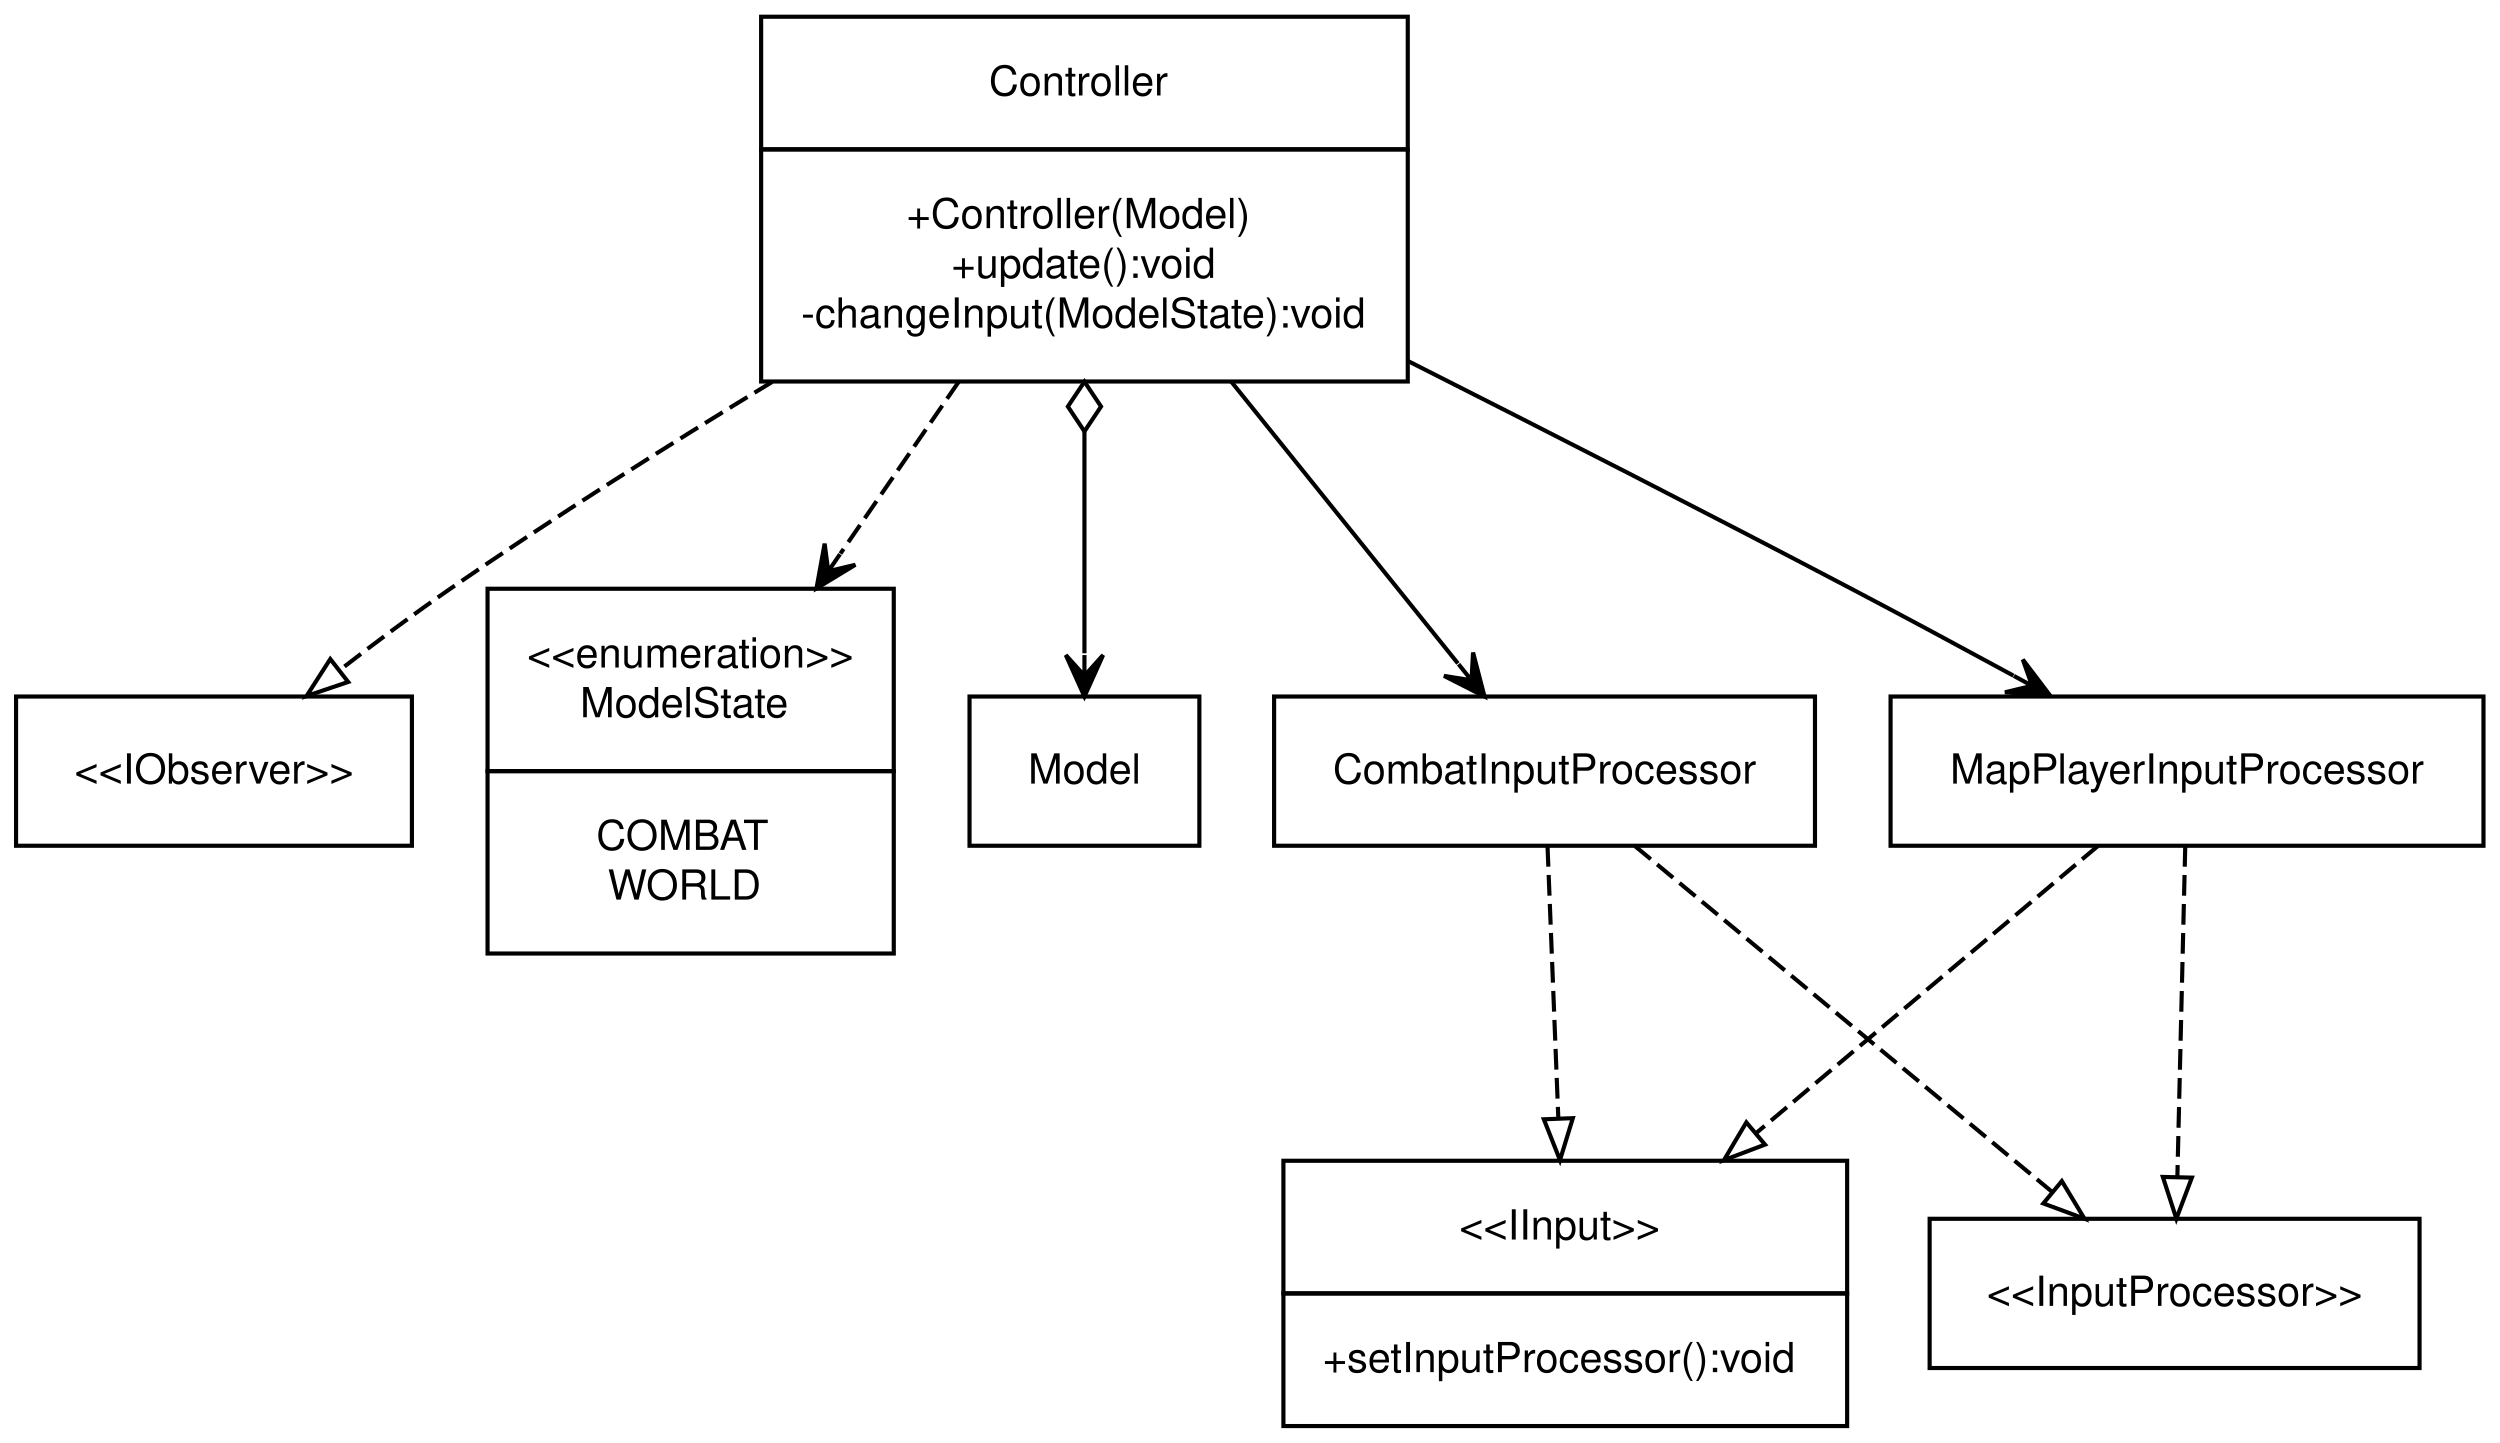
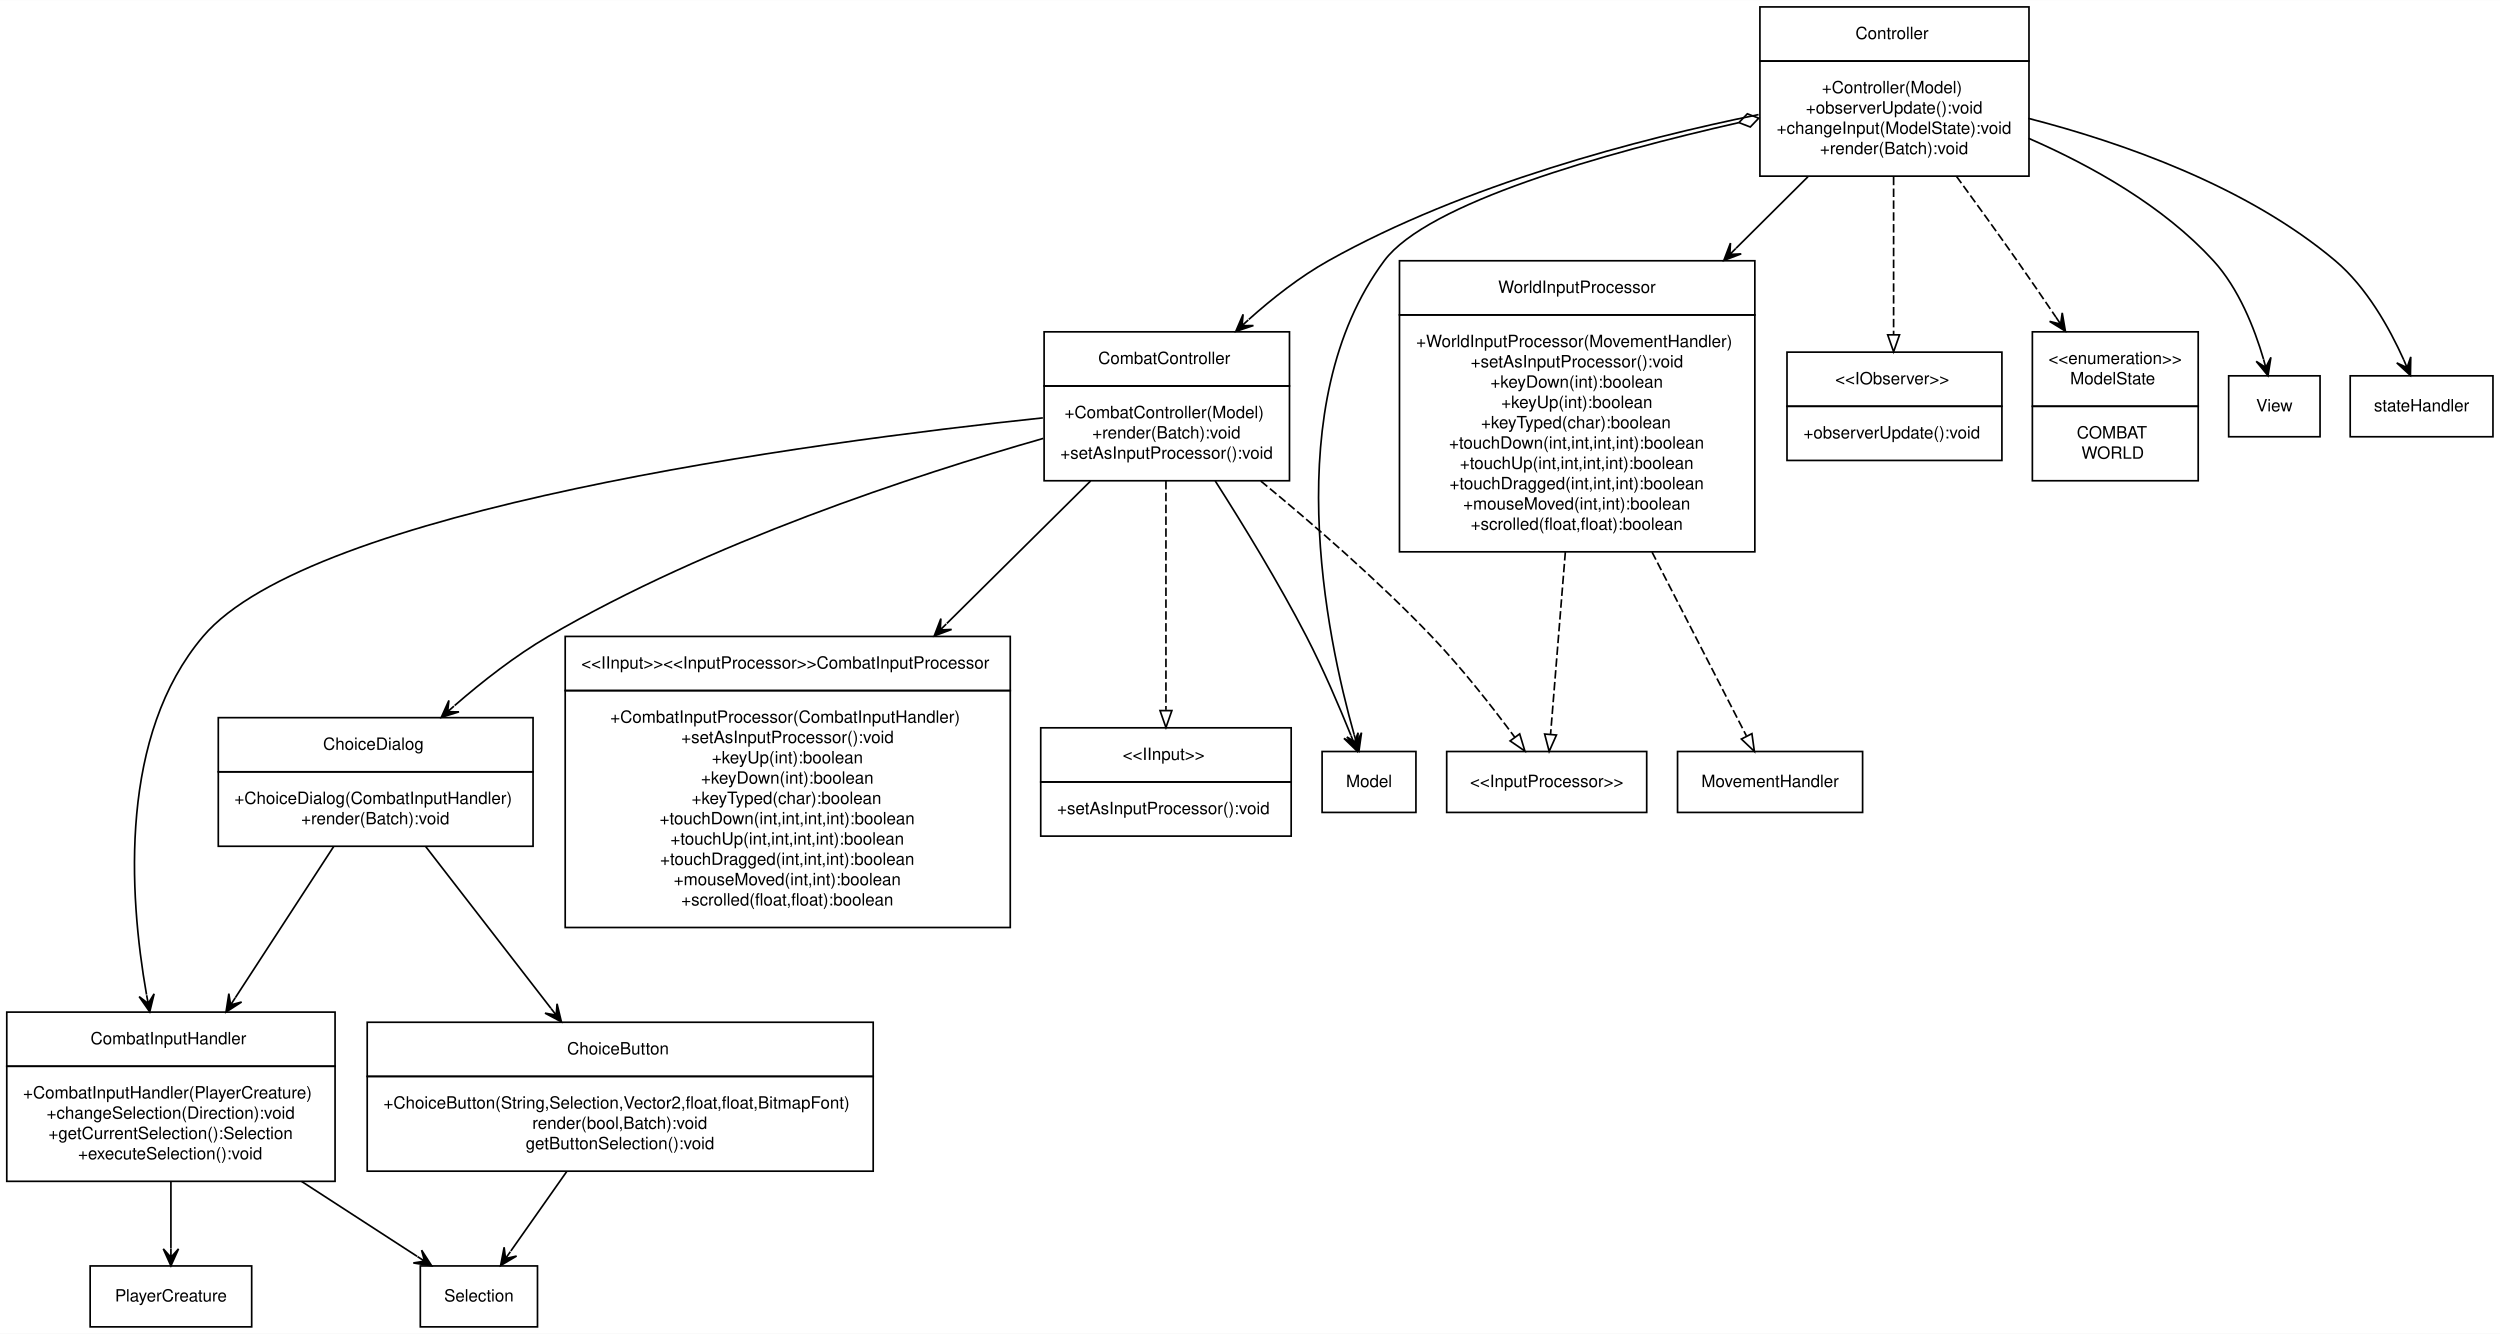
- <svg xmlns="http://www.w3.org/2000/svg" width="603pt" height="348pt" viewBox="0.00 0.00 603.13 348.00">
-   <g id="graph0" class="graph" transform="scale(1 1) rotate(0) translate(4 344)">
-     <polygon fill="#ffffff" stroke="transparent" points="-4,4 -4,-344 599.135,-344 599.135,4 -4,4" />
+ <svg xmlns="http://www.w3.org/2000/svg" width="1477pt" height="788pt" viewBox="0.00 0.00 1477.34 788.00">
+   <g id="graph0" class="graph" transform="scale(1 1) rotate(0) translate(4 784)">
+     <polygon fill="#ffffff" stroke="transparent" points="-4,4 -4,-784 1473.34,-784 1473.34,4 -4,4" />
    <g id="node1" class="node">
-       <polygon fill="none" stroke="#000000" points="179.625,-308 179.625,-340 335.625,-340 335.625,-308 179.625,-308" />
-       <text text-anchor="start" x="234.57" y="-321" font-family="Helvetica,sans-Serif" font-size="10.00" fill="#000000">Controller </text>
-       <polygon fill="none" stroke="#000000" points="179.625,-252 179.625,-308 335.625,-308 335.625,-252 179.625,-252" />
-       <text text-anchor="start" x="214.709" y="-289" font-family="Helvetica,sans-Serif" font-size="10.00" fill="#000000"> +Controller(Model)</text>
-       <text text-anchor="start" x="225.531" y="-277" font-family="Helvetica,sans-Serif" font-size="10.00" fill="#000000">+update():void</text>
-       <text text-anchor="start" x="189.273" y="-265" font-family="Helvetica,sans-Serif" font-size="10.00" fill="#000000">-changeInput(ModelState):void</text>
+       <polygon fill="none" stroke="#000000" points="1036,-748 1036,-780 1195,-780 1195,-748 1036,-748" />
+       <text text-anchor="start" x="1092.446" y="-761" font-family="Helvetica,sans-Serif" font-size="10.00" fill="#000000">Controller </text>
+       <polygon fill="none" stroke="#000000" points="1036,-680 1036,-748 1195,-748 1195,-680 1036,-680" />
+       <text text-anchor="start" x="1072.584" y="-729" font-family="Helvetica,sans-Serif" font-size="10.00" fill="#000000"> +Controller(Model)</text>
+       <text text-anchor="start" x="1063.13" y="-717" font-family="Helvetica,sans-Serif" font-size="10.00" fill="#000000">+observerUpdate():void</text>
+       <text text-anchor="start" x="1045.893" y="-705" font-family="Helvetica,sans-Serif" font-size="10.00" fill="#000000">+changeInput(ModelState):void</text>
+       <text text-anchor="start" x="1071.464" y="-693" font-family="Helvetica,sans-Serif" font-size="10.00" fill="#000000">+render(Batch):void</text>
    </g>
    <g id="node2" class="node">
-       <polygon fill="none" stroke="#000000" points="95.374,-176 -.125,-176 -.125,-140 95.374,-140 95.374,-176" />
-       <text text-anchor="middle" x="47.624" y="-155" font-family="Helvetica,sans-Serif" font-size="10.00" fill="#000000">&lt;&lt;IObserver&gt;&gt;</text>
+       <polygon fill="none" stroke="#000000" points="613,-556 613,-588 758,-588 758,-556 613,-556" />
+       <text text-anchor="start" x="644.943" y="-569" font-family="Helvetica,sans-Serif" font-size="10.00" fill="#000000">CombatController </text>
+       <polygon fill="none" stroke="#000000" points="613,-500 613,-556 758,-556 758,-500 613,-500" />
+       <text text-anchor="start" x="625.082" y="-537" font-family="Helvetica,sans-Serif" font-size="10.00" fill="#000000"> +CombatController(Model)</text>
+       <text text-anchor="start" x="641.463" y="-525" font-family="Helvetica,sans-Serif" font-size="10.00" fill="#000000">+render(Batch):void</text>
+       <text text-anchor="start" x="622.571" y="-513" font-family="Helvetica,sans-Serif" font-size="10.00" fill="#000000">+setAsInputProcessor():void</text>
+     </g>
+     <g id="edge6" class="edge">
+       <path fill="none" stroke="#000000" d="M1035.195,-716.376C964.977,-702.057 861.661,-675.193 781,-630 764.364,-620.679 748.166,-608.034 733.958,-595.311" />
+       <polygon fill="#000000" stroke="#000000" points="726.279,-588.255 736.687,-591.707 729.961,-591.638 733.642,-595.021 733.642,-595.021 733.642,-595.021 729.961,-591.638 730.597,-598.334 726.279,-588.255 726.279,-588.255" />
+     </g>
+     <g id="node3" class="node">
+       <polygon fill="none" stroke="#000000" points="823,-598 823,-630 1033,-630 1033,-598 823,-598" />
+       <text text-anchor="start" x="881.328" y="-611" font-family="Helvetica,sans-Serif" font-size="10.00" fill="#000000">WorldInputProcessor</text>
+       <polygon fill="none" stroke="#000000" points="823,-458 823,-598 1033,-598 1033,-458 823,-458" />
+       <text text-anchor="start" x="832.852" y="-579" font-family="Helvetica,sans-Serif" font-size="10.00" fill="#000000"> +WorldInputProcessor(MovementHandler)</text>
+       <text text-anchor="start" x="865.071" y="-567" font-family="Helvetica,sans-Serif" font-size="10.00" fill="#000000">+setAsInputProcessor():void</text>
+       <text text-anchor="start" x="876.74" y="-555" font-family="Helvetica,sans-Serif" font-size="10.00" fill="#000000">+keyDown(int):boolean</text>
+       <text text-anchor="start" x="883.129" y="-543" font-family="Helvetica,sans-Serif" font-size="10.00" fill="#000000">+keyUp(int):boolean</text>
+       <text text-anchor="start" x="871.179" y="-531" font-family="Helvetica,sans-Serif" font-size="10.00" fill="#000000">+keyTyped(char):boolean</text>
+       <text text-anchor="start" x="852.287" y="-519" font-family="Helvetica,sans-Serif" font-size="10.00" fill="#000000">+touchDown(int,int,int,int):boolean</text>
+       <text text-anchor="start" x="858.676" y="-507" font-family="Helvetica,sans-Serif" font-size="10.00" fill="#000000">+touchUp(int,int,int,int):boolean</text>
+       <text text-anchor="start" x="852.562" y="-495" font-family="Helvetica,sans-Serif" font-size="10.00" fill="#000000">+touchDragged(int,int,int):boolean</text>
+       <text text-anchor="start" x="860.623" y="-483" font-family="Helvetica,sans-Serif" font-size="10.00" fill="#000000">+mouseMoved(int,int):boolean</text>
+       <text text-anchor="start" x="865.069" y="-471" font-family="Helvetica,sans-Serif" font-size="10.00" fill="#000000">+scrolled(float,float):boolean</text>
+     </g>
+     <g id="edge5" class="edge">
+       <path fill="none" stroke="#000000" d="M1064.395,-679.666C1051.196,-666.537 1036.54,-651.959 1021.872,-637.37" />
+       <polygon fill="#000000" stroke="#000000" points="1014.677,-630.213 1024.94,-634.075 1018.221,-633.739 1021.766,-637.265 1021.766,-637.265 1021.766,-637.265 1018.221,-633.739 1018.593,-640.456 1014.677,-630.213 1014.677,-630.213" />
+     </g>
+     <g id="node4" class="node">
+       <polygon fill="none" stroke="#000000" points="1052,-544 1052,-576 1179,-576 1179,-544 1052,-544" />
+       <text text-anchor="start" x="1080.486" y="-557" font-family="Helvetica,sans-Serif" font-size="10.00" fill="#000000">&lt;&lt;IObserver&gt;&gt; </text>
+       <polygon fill="none" stroke="#000000" points="1052,-512 1052,-544 1179,-544 1179,-512 1052,-512" />
+       <text text-anchor="start" x="1061.74" y="-525" font-family="Helvetica,sans-Serif" font-size="10.00" fill="#000000"> +observerUpdate():void</text>
    </g>
    <g id="edge1" class="edge">
-       <path fill="none" stroke="#000000" stroke-dasharray="5,2" d="M182.288,-251.903C157.216,-236.652 129.383,-219.09 104.624,-202 95.828,-195.928 86.549,-189.004 78.091,-182.474" />
-       <polygon fill="none" stroke="#000000" points="79.992,-179.518 69.956,-176.122 75.684,-185.035 79.992,-179.518" />
-     </g>
-     <g id="node3" class="node">
-       <polygon fill="none" stroke="#000000" points="113.624,-158 113.624,-202 211.625,-202 211.625,-158 113.624,-158" />
-       <text text-anchor="start" x="123.162" y="-183" font-family="Helvetica,sans-Serif" font-size="10.00" fill="#000000">&lt;&lt;enumeration&gt;&gt;</text>
-       <text text-anchor="start" x="135.95" y="-171" font-family="Helvetica,sans-Serif" font-size="10.00" fill="#000000">ModelState </text>
-       <polygon fill="none" stroke="#000000" points="113.624,-114 113.624,-158 211.625,-158 211.625,-114 113.624,-114" />
-       <text text-anchor="start" x="139.848" y="-139" font-family="Helvetica,sans-Serif" font-size="10.00" fill="#000000"> COMBAT</text>
-       <text text-anchor="start" x="142.627" y="-127" font-family="Helvetica,sans-Serif" font-size="10.00" fill="#000000"> WORLD</text>
+       <path fill="none" stroke="#000000" stroke-dasharray="5,2" d="M1115,-679.666C1115,-650.473 1115,-614.12 1115,-586.395" />
+       <polygon fill="none" stroke="#000000" points="1118.5,-586.225 1115,-576.225 1111.5,-586.225 1118.5,-586.225" />
+     </g>
+     <g id="node5" class="node">
+       <polygon fill="none" stroke="#000000" points="1197,-544 1197,-588 1295,-588 1295,-544 1197,-544" />
+       <text text-anchor="start" x="1206.537" y="-569" font-family="Helvetica,sans-Serif" font-size="10.00" fill="#000000">&lt;&lt;enumeration&gt;&gt;</text>
+       <text text-anchor="start" x="1219.325" y="-557" font-family="Helvetica,sans-Serif" font-size="10.00" fill="#000000">ModelState </text>
+       <polygon fill="none" stroke="#000000" points="1197,-500 1197,-544 1295,-544 1295,-500 1197,-500" />
+       <text text-anchor="start" x="1223.224" y="-525" font-family="Helvetica,sans-Serif" font-size="10.00" fill="#000000"> COMBAT</text>
+       <text text-anchor="start" x="1226.003" y="-513" font-family="Helvetica,sans-Serif" font-size="10.00" fill="#000000"> WORLD</text>
    </g>
    <g id="edge2" class="edge">
-       <path fill="none" stroke="#000000" stroke-dasharray="5,2" d="M227.305,-251.957C218.221,-238.761 208.169,-224.159 198.75,-210.477" />
-       <polygon fill="#000000" stroke="#000000" points="192.982,-202.098 202.359,-207.784 195.817,-206.217 198.653,-210.335 198.653,-210.335 198.653,-210.335 195.817,-206.217 194.946,-212.887 192.982,-202.098 192.982,-202.098" />
-     </g>
-     <g id="node4" class="node">
-       <polygon fill="none" stroke="#000000" points="285.35,-176 229.899,-176 229.899,-140 285.35,-140 285.35,-176" />
-       <text text-anchor="middle" x="257.625" y="-155" font-family="Helvetica,sans-Serif" font-size="10.00" fill="#000000">Model</text>
+       <path fill="none" stroke="#000000" stroke-dasharray="5,2" d="M1152.13,-679.904C1163.742,-664.034 1176.516,-646.362 1188,-630 1195.502,-619.311 1203.408,-607.777 1210.887,-596.734" />
+       <polygon fill="#000000" stroke="#000000" points="1216.509,-588.408 1214.642,-599.214 1213.711,-592.552 1210.913,-596.696 1210.913,-596.696 1210.913,-596.696 1213.711,-592.552 1207.183,-594.177 1216.509,-588.408 1216.509,-588.408" />
+     </g>
+     <g id="node11" class="node">
+       <polygon fill="none" stroke="#000000" points="832.726,-340 777.274,-340 777.274,-304 832.726,-304 832.726,-340" />
+       <text text-anchor="middle" x="805" y="-319" font-family="Helvetica,sans-Serif" font-size="10.00" fill="#000000">Model</text>
    </g>
    <g id="edge3" class="edge">
-       <path fill="none" stroke="#000000" d="M257.625,-239.893C257.625,-221.515 257.625,-201.871 257.625,-186.431" />
-       <polygon fill="none" stroke="#000000" points="257.625,-239.957 261.625,-245.957 257.625,-251.957 253.625,-245.957 257.625,-239.957" />
-       <polygon fill="#000000" stroke="#000000" points="257.625,-176.009 262.125,-186.009 257.625,-181.009 257.625,-186.009 257.625,-186.009 257.625,-186.009 257.625,-181.009 253.125,-186.009 257.625,-176.009 257.625,-176.009" />
-     </g>
-     <g id="node5" class="node">
-       <polygon fill="none" stroke="#000000" points="595.145,-176 452.103,-176 452.103,-140 595.145,-140 595.145,-176" />
-       <text text-anchor="middle" x="523.625" y="-155" font-family="Helvetica,sans-Serif" font-size="10.00" fill="#000000">MapPlayerInputProcessor</text>
+       <path fill="none" stroke="#000000" d="M1023.37,-711.588C944.5,-693.692 839.48,-664.249 814,-630 751.044,-545.378 779.723,-408.411 796.231,-349.921" />
+       <polygon fill="none" stroke="#000000" points="1023.585,-711.636 1030.312,-709.041 1035.296,-714.253 1028.568,-716.848 1023.585,-711.636" />
+       <polygon fill="#000000" stroke="#000000" points="799.05,-340.262 800.568,-351.123 797.649,-345.062 796.248,-349.861 796.248,-349.861 796.248,-349.861 797.649,-345.062 791.928,-348.601 799.05,-340.262 799.05,-340.262" />
+     </g>
+     <g id="node12" class="node">
+       <polygon fill="none" stroke="#000000" points="1367,-562 1313,-562 1313,-526 1367,-526 1367,-562" />
+       <text text-anchor="middle" x="1340" y="-541" font-family="Helvetica,sans-Serif" font-size="10.00" fill="#000000">View</text>
    </g>
    <g id="edge4" class="edge">
-       <path fill="none" stroke="#000000" d="M335.731,-256.911C368.81,-240.202 407.704,-220.352 442.625,-202 455.392,-195.29 469.209,-187.852 481.754,-181.029" />
-       <polygon fill="#000000" stroke="#000000" points="490.631,-176.189 484.005,-184.927 486.241,-178.582 481.851,-180.976 481.851,-180.976 481.851,-180.976 486.241,-178.582 479.697,-177.025 490.631,-176.189 490.631,-176.189" />
+       <path fill="none" stroke="#000000" d="M1194.794,-702.345C1231.99,-686.112 1274.454,-662.34 1304,-630 1318.945,-613.642 1328.201,-590.187 1333.579,-571.902" />
+       <polygon fill="#000000" stroke="#000000" points="1336.244,-562.091 1337.965,-572.921 1334.933,-566.916 1333.622,-571.741 1333.622,-571.741 1333.622,-571.741 1334.933,-566.916 1329.28,-570.561 1336.244,-562.091 1336.244,-562.091" />
+     </g>
+     <g id="node13" class="node">
+       <polygon fill="none" stroke="#000000" points="1469.18,-562 1384.82,-562 1384.82,-526 1469.18,-526 1469.18,-562" />
+       <text text-anchor="middle" x="1427" y="-541" font-family="Helvetica,sans-Serif" font-size="10.00" fill="#000000">stateHandler</text>
+     </g>
+     <g id="edge7" class="edge">
+       <path fill="none" stroke="#000000" d="M1194.62,-714.144C1250.359,-699.786 1323.886,-673.958 1376,-630 1394.531,-614.37 1408.021,-590.199 1416.456,-571.458" />
+       <polygon fill="#000000" stroke="#000000" points="1420.405,-562.226 1420.609,-573.19 1418.438,-566.823 1416.472,-571.42 1416.472,-571.42 1416.472,-571.42 1418.438,-566.823 1412.334,-569.65 1420.405,-562.226 1420.405,-562.226" />
    </g>
    <g id="node6" class="node">
-       <polygon fill="none" stroke="#000000" points="433.868,-176 303.381,-176 303.381,-140 433.868,-140 433.868,-176" />
-       <text text-anchor="middle" x="368.625" y="-155" font-family="Helvetica,sans-Serif" font-size="10.00" fill="#000000">CombatInputProcessor</text>
-     </g>
-     <g id="edge5" class="edge">
-       <path fill="none" stroke="#000000" d="M293.051,-251.957C311.068,-229.556 332.348,-203.101 347.728,-183.979" />
-       <polygon fill="#000000" stroke="#000000" points="354.139,-176.009 351.378,-186.622 351.005,-179.905 347.871,-183.801 347.871,-183.801 347.871,-183.801 351.005,-179.905 344.365,-180.981 354.139,-176.009 354.139,-176.009" />
+       <polygon fill="none" stroke="#000000" points="611,-322 611,-354 759,-354 759,-322 611,-322" />
+       <text text-anchor="start" x="659.426" y="-335" font-family="Helvetica,sans-Serif" font-size="10.00" fill="#000000">&lt;&lt;IInput&gt;&gt; </text>
+       <polygon fill="none" stroke="#000000" points="611,-290 611,-322 759,-322 759,-290 611,-290" />
+       <text text-anchor="start" x="620.681" y="-303" font-family="Helvetica,sans-Serif" font-size="10.00" fill="#000000"> +setAsInputProcessor():void</text>
+     </g>
+     <g id="edge11" class="edge">
+       <path fill="none" stroke="#000000" stroke-dasharray="5,2" d="M685,-499.875C685,-460.577 685,-403.449 685,-364.616" />
+       <polygon fill="none" stroke="#000000" points="688.5,-364.179 685,-354.179 681.5,-364.179 688.5,-364.179" />
    </g>
    <g id="node7" class="node">
-       <polygon fill="none" stroke="#000000" points="305.625,-32 305.625,-64 441.625,-64 441.625,-32 305.625,-32" />
-       <text text-anchor="start" x="348.05" y="-45" font-family="Helvetica,sans-Serif" font-size="10.00" fill="#000000">&lt;&lt;IInput&gt;&gt; </text>
-       <polygon fill="none" stroke="#000000" points="305.625,0 305.625,-32 441.625,-32 441.625,0 305.625,0" />
-       <text text-anchor="start" x="315.14" y="-13" font-family="Helvetica,sans-Serif" font-size="10.00" fill="#000000"> +setInputProcessor():void</text>
-     </g>
-     <g id="edge6" class="edge">
-       <path fill="none" stroke="#000000" stroke-dasharray="5,2" d="M502.133,-139.947C480.751,-121.987 447.263,-93.856 419.832,-70.814" />
-       <polygon fill="none" stroke="#000000" points="421.812,-67.906 411.903,-64.154 417.309,-73.266 421.812,-67.906" />
+       <polygon fill="none" stroke="#000000" points="0,-154 0,-186 194,-186 194,-154 0,-154" />
+       <text text-anchor="start" x="49.489" y="-167" font-family="Helvetica,sans-Serif" font-size="10.00" fill="#000000">CombatInputHandler </text>
+       <polygon fill="none" stroke="#000000" points="0,-86 0,-154 194,-154 194,-86 0,-86" />
+       <text text-anchor="start" x="9.627" y="-135" font-family="Helvetica,sans-Serif" font-size="10.00" fill="#000000"> +CombatInputHandler(PlayerCreature)</text>
+       <text text-anchor="start" x="23.514" y="-123" font-family="Helvetica,sans-Serif" font-size="10.00" fill="#000000">+changeSelection(Direction):void</text>
+       <text text-anchor="start" x="24.625" y="-111" font-family="Helvetica,sans-Serif" font-size="10.00" fill="#000000">+getCurrentSelection():Selection</text>
+       <text text-anchor="start" x="42.125" y="-99" font-family="Helvetica,sans-Serif" font-size="10.00" fill="#000000">+executeSelection():void</text>
+     </g>
+     <g id="edge12" class="edge">
+       <path fill="none" stroke="#000000" d="M612.25,-537.159C473.616,-522.51 179.691,-483.164 116,-408 66.676,-349.791 71.929,-257.061 82.587,-196.351" />
+       <polygon fill="#000000" stroke="#000000" points="84.482,-186.149 87.08,-196.803 83.569,-191.065 82.656,-195.981 82.656,-195.981 82.656,-195.981 83.569,-191.065 78.232,-195.159 84.482,-186.149 84.482,-186.149" />
    </g>
    <g id="node8" class="node">
-       <polygon fill="none" stroke="#000000" points="579.72,-50 461.529,-50 461.529,-14 579.72,-14 579.72,-50" />
-       <text text-anchor="middle" x="520.625" y="-29" font-family="Helvetica,sans-Serif" font-size="10.00" fill="#000000">&lt;&lt;InputProcessor&gt;&gt;</text>
+       <polygon fill="none" stroke="#000000" points="330,-376 330,-408 593,-408 593,-376 330,-376" />
+       <text text-anchor="start" x="339.507" y="-389" font-family="Helvetica,sans-Serif" font-size="10.00" fill="#000000">&lt;&lt;IInput&gt;&gt;&lt;&lt;InputProcessor&gt;&gt;CombatInputProcessor </text>
+       <polygon fill="none" stroke="#000000" points="330,-236 330,-376 593,-376 593,-236 330,-236" />
+       <text text-anchor="start" x="356.62" y="-357" font-family="Helvetica,sans-Serif" font-size="10.00" fill="#000000"> +CombatInputProcessor(CombatInputHandler)</text>
+       <text text-anchor="start" x="398.57" y="-345" font-family="Helvetica,sans-Serif" font-size="10.00" fill="#000000">+setAsInputProcessor():void</text>
+       <text text-anchor="start" x="416.628" y="-333" font-family="Helvetica,sans-Serif" font-size="10.00" fill="#000000">+keyUp(int):boolean</text>
+       <text text-anchor="start" x="410.24" y="-321" font-family="Helvetica,sans-Serif" font-size="10.00" fill="#000000">+keyDown(int):boolean</text>
+       <text text-anchor="start" x="404.68" y="-309" font-family="Helvetica,sans-Serif" font-size="10.00" fill="#000000">+keyTyped(char):boolean</text>
+       <text text-anchor="start" x="385.787" y="-297" font-family="Helvetica,sans-Serif" font-size="10.00" fill="#000000">+touchDown(int,int,int,int):boolean</text>
+       <text text-anchor="start" x="392.176" y="-285" font-family="Helvetica,sans-Serif" font-size="10.00" fill="#000000">+touchUp(int,int,int,int):boolean</text>
+       <text text-anchor="start" x="386.062" y="-273" font-family="Helvetica,sans-Serif" font-size="10.00" fill="#000000">+touchDragged(int,int,int):boolean</text>
+       <text text-anchor="start" x="394.123" y="-261" font-family="Helvetica,sans-Serif" font-size="10.00" fill="#000000">+mouseMoved(int,int):boolean</text>
+       <text text-anchor="start" x="398.569" y="-249" font-family="Helvetica,sans-Serif" font-size="10.00" fill="#000000">+scrolled(float,float):boolean</text>
+     </g>
+     <g id="edge13" class="edge">
+       <path fill="none" stroke="#000000" d="M640.477,-499.875C616.13,-475.745 585,-444.892 555.525,-415.681" />
+       <polygon fill="#000000" stroke="#000000" points="548.072,-408.295 558.342,-412.138 551.623,-411.814 555.175,-415.334 555.175,-415.334 555.175,-415.334 551.623,-411.814 552.007,-418.53 548.072,-408.295 548.072,-408.295" />
+     </g>
+     <g id="node9" class="node">
+       <polygon fill="none" stroke="#000000" points="125,-328 125,-360 311,-360 311,-328 125,-328" />
+       <text text-anchor="start" x="186.886" y="-341" font-family="Helvetica,sans-Serif" font-size="10.00" fill="#000000">ChoiceDialog </text>
+       <polygon fill="none" stroke="#000000" points="125,-284 125,-328 311,-328 311,-284 125,-284" />
+       <text text-anchor="start" x="134.517" y="-309" font-family="Helvetica,sans-Serif" font-size="10.00" fill="#000000"> +ChoiceDialog(CombatInputHandler)</text>
+       <text text-anchor="start" x="173.964" y="-297" font-family="Helvetica,sans-Serif" font-size="10.00" fill="#000000">+render(Batch):void</text>
+     </g>
+     <g id="edge14" class="edge">
+       <path fill="none" stroke="#000000" d="M612.472,-525.004C536.384,-503.279 414.892,-463.418 320,-408 300.577,-396.656 281.212,-381.544 264.656,-367.154" />
+       <polygon fill="#000000" stroke="#000000" points="256.767,-360.168 267.237,-363.429 260.51,-363.483 264.253,-366.798 264.253,-366.798 264.253,-366.798 260.51,-363.483 261.27,-370.167 256.767,-360.168 256.767,-360.168" />
+     </g>
+     <g id="edge15" class="edge">
+       <path fill="none" stroke="#000000" d="M714.11,-499.895C730.828,-473.717 751.677,-439.575 768,-408 777.859,-388.93 787.393,-366.646 794.314,-349.54" />
+       <polygon fill="#000000" stroke="#000000" points="798.07,-340.13 798.542,-351.086 796.216,-344.774 794.363,-349.418 794.363,-349.418 794.363,-349.418 796.216,-344.774 790.183,-347.75 798.07,-340.13 798.07,-340.13" />
+     </g>
+     <g id="node15" class="node">
+       <polygon fill="none" stroke="#000000" points="969.096,-340 850.904,-340 850.904,-304 969.096,-304 969.096,-340" />
+       <text text-anchor="middle" x="910" y="-319" font-family="Helvetica,sans-Serif" font-size="10.00" fill="#000000">&lt;&lt;InputProcessor&gt;&gt;</text>
+     </g>
+     <g id="edge10" class="edge">
+       <path fill="none" stroke="#000000" stroke-dasharray="5,2" d="M741.047,-499.813C772.075,-474.3 810.599,-440.841 842,-408 859.974,-389.202 878.133,-365.97 891.159,-348.393" />
+       <polygon fill="none" stroke="#000000" points="894.03,-350.398 897.118,-340.263 888.384,-346.26 894.03,-350.398" />
+     </g>
+     <g id="node14" class="node">
+       <polygon fill="none" stroke="#000000" points="1096.677,-340 987.323,-340 987.323,-304 1096.677,-304 1096.677,-340" />
+       <text text-anchor="middle" x="1042" y="-319" font-family="Helvetica,sans-Serif" font-size="10.00" fill="#000000">MovementHandler</text>
    </g>
    <g id="edge8" class="edge">
-       <path fill="none" stroke="#000000" stroke-dasharray="5,2" d="M523.195,-139.947C522.698,-119.082 521.874,-84.493 521.294,-60.101" />
-       <polygon fill="none" stroke="#000000" points="524.791,-59.933 521.053,-50.019 517.793,-60.1 524.791,-59.933" />
-     </g>
-     <g id="edge7" class="edge">
-       <path fill="none" stroke="#000000" stroke-dasharray="5,2" d="M369.341,-139.947C370.017,-122.912 371.056,-96.727 371.942,-74.413" />
-       <polygon fill="none" stroke="#000000" points="375.449,-74.285 372.349,-64.154 368.455,-74.008 375.449,-74.285" />
+       <path fill="none" stroke="#000000" stroke-dasharray="5,2" d="M972.239,-457.851C992.083,-419.208 1014.102,-376.328 1027.992,-349.278" />
+       <polygon fill="none" stroke="#000000" points="1031.268,-350.56 1032.723,-340.066 1025.041,-347.363 1031.268,-350.56" />
    </g>
    <g id="edge9" class="edge">
-       <path fill="none" stroke="#000000" stroke-dasharray="5,2" d="M390.402,-139.947C416.814,-118.053 461.457,-81.047 490.986,-56.568" />
-       <polygon fill="none" stroke="#000000" points="493.422,-59.096 498.887,-50.019 488.954,-53.707 493.422,-59.096" />
+       <path fill="none" stroke="#000000" stroke-dasharray="5,2" d="M921.015,-457.851C917.923,-419.716 914.496,-377.456 912.299,-350.354" />
+       <polygon fill="none" stroke="#000000" points="915.762,-349.75 911.465,-340.066 908.784,-350.316 915.762,-349.75" />
+     </g>
+     <g id="node16" class="node">
+       <polygon fill="none" stroke="#000000" points="313.622,-36 244.378,-36 244.378,0 313.622,0 313.622,-36" />
+       <text text-anchor="middle" x="279" y="-15" font-family="Helvetica,sans-Serif" font-size="10.00" fill="#000000">Selection</text>
+     </g>
+     <g id="edge18" class="edge">
+       <path fill="none" stroke="#000000" d="M174.184,-85.957C197.877,-70.596 222.849,-54.406 242.472,-41.683" />
+       <polygon fill="#000000" stroke="#000000" points="251.089,-36.096 245.146,-45.312 246.893,-38.816 242.698,-41.537 242.698,-41.537 242.698,-41.537 246.893,-38.816 240.25,-37.761 251.089,-36.096 251.089,-36.096" />
+     </g>
+     <g id="node17" class="node">
+       <polygon fill="none" stroke="#000000" points="144.727,-36 49.273,-36 49.273,0 144.727,0 144.727,-36" />
+       <text text-anchor="middle" x="97" y="-15" font-family="Helvetica,sans-Serif" font-size="10.00" fill="#000000">PlayerCreature</text>
+     </g>
+     <g id="edge19" class="edge">
+       <path fill="none" stroke="#000000" d="M97,-85.957C97,-72.395 97,-58.187 97,-46.289" />
+       <polygon fill="#000000" stroke="#000000" points="97,-36.096 101.5,-46.096 97,-41.096 97,-46.096 97,-46.096 97,-46.096 97,-41.096 92.5,-46.096 97,-36.096 97,-36.096" />
+     </g>
+     <g id="edge17" class="edge">
+       <path fill="none" stroke="#000000" d="M193.222,-283.911C176.483,-258.18 154.06,-223.711 135.071,-194.522" />
+       <polygon fill="#000000" stroke="#000000" points="129.556,-186.045 138.781,-191.974 132.283,-190.237 135.009,-194.428 135.009,-194.428 135.009,-194.428 132.283,-190.237 131.237,-196.882 129.556,-186.045 129.556,-186.045" />
+     </g>
+     <g id="node10" class="node">
+       <polygon fill="none" stroke="#000000" points="213,-148 213,-180 512,-180 512,-148 213,-148" />
+       <text text-anchor="start" x="331.101" y="-161" font-family="Helvetica,sans-Serif" font-size="10.00" fill="#000000">ChoiceButton </text>
+       <polygon fill="none" stroke="#000000" points="213,-92 213,-148 512,-148 512,-92 213,-92" />
+       <text text-anchor="start" x="222.605" y="-129" font-family="Helvetica,sans-Serif" font-size="10.00" fill="#000000"> +ChoiceButton(String,Selection,Vector2,float,float,BitmapFont)</text>
+       <text text-anchor="start" x="310.546" y="-117" font-family="Helvetica,sans-Serif" font-size="10.00" fill="#000000">render(bool,Batch):void</text>
+       <text text-anchor="start" x="306.651" y="-105" font-family="Helvetica,sans-Serif" font-size="10.00" fill="#000000">getButtonSelection():void</text>
+     </g>
+     <g id="edge16" class="edge">
+       <path fill="none" stroke="#000000" d="M247.488,-283.911C268.864,-256.301 298.029,-218.63 321.575,-188.215" />
+       <polygon fill="#000000" stroke="#000000" points="327.743,-180.248 325.18,-190.91 324.683,-184.202 321.622,-188.155 321.622,-188.155 321.622,-188.155 324.683,-184.202 318.063,-185.4 327.743,-180.248 327.743,-180.248" />
+     </g>
+     <g id="edge20" class="edge">
+       <path fill="none" stroke="#000000" d="M330.858,-91.725C319.764,-75.954 307.615,-58.682 297.867,-44.823" />
+       <polygon fill="#000000" stroke="#000000" points="291.843,-36.259 301.277,-41.849 294.719,-40.348 297.596,-44.438 297.596,-44.438 297.596,-44.438 294.719,-40.348 293.916,-47.027 291.843,-36.259 291.843,-36.259" />
    </g>
  </g>
</svg>
